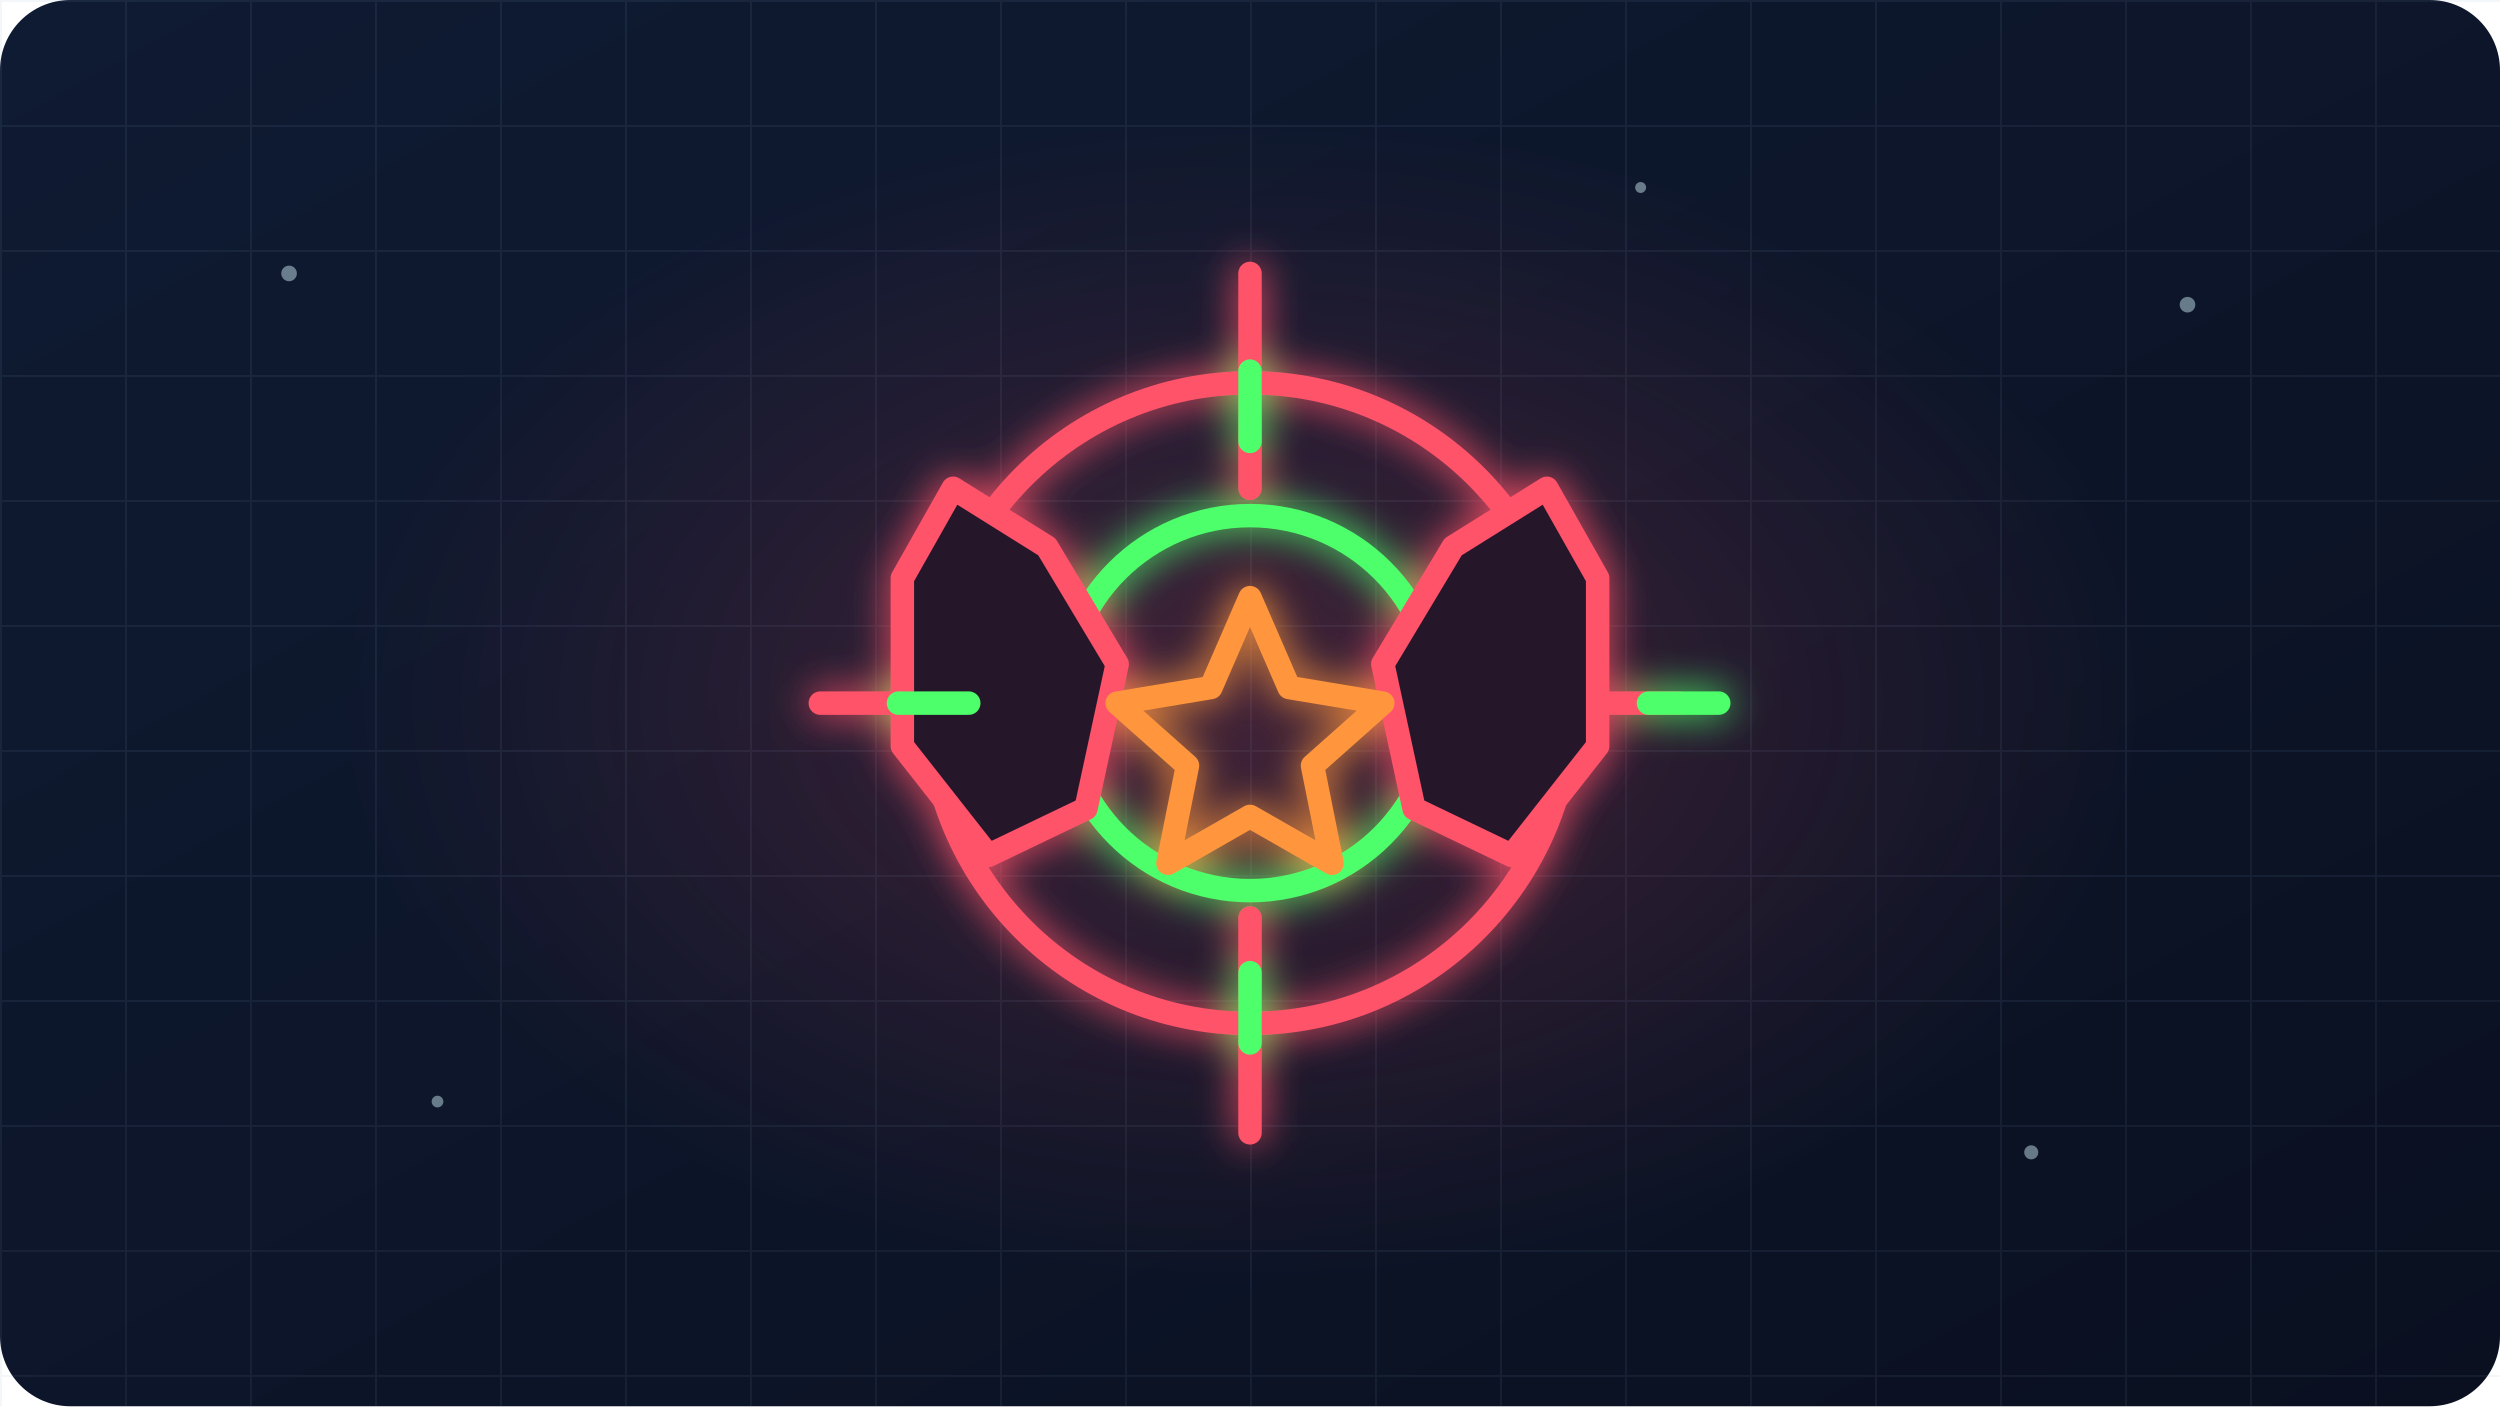
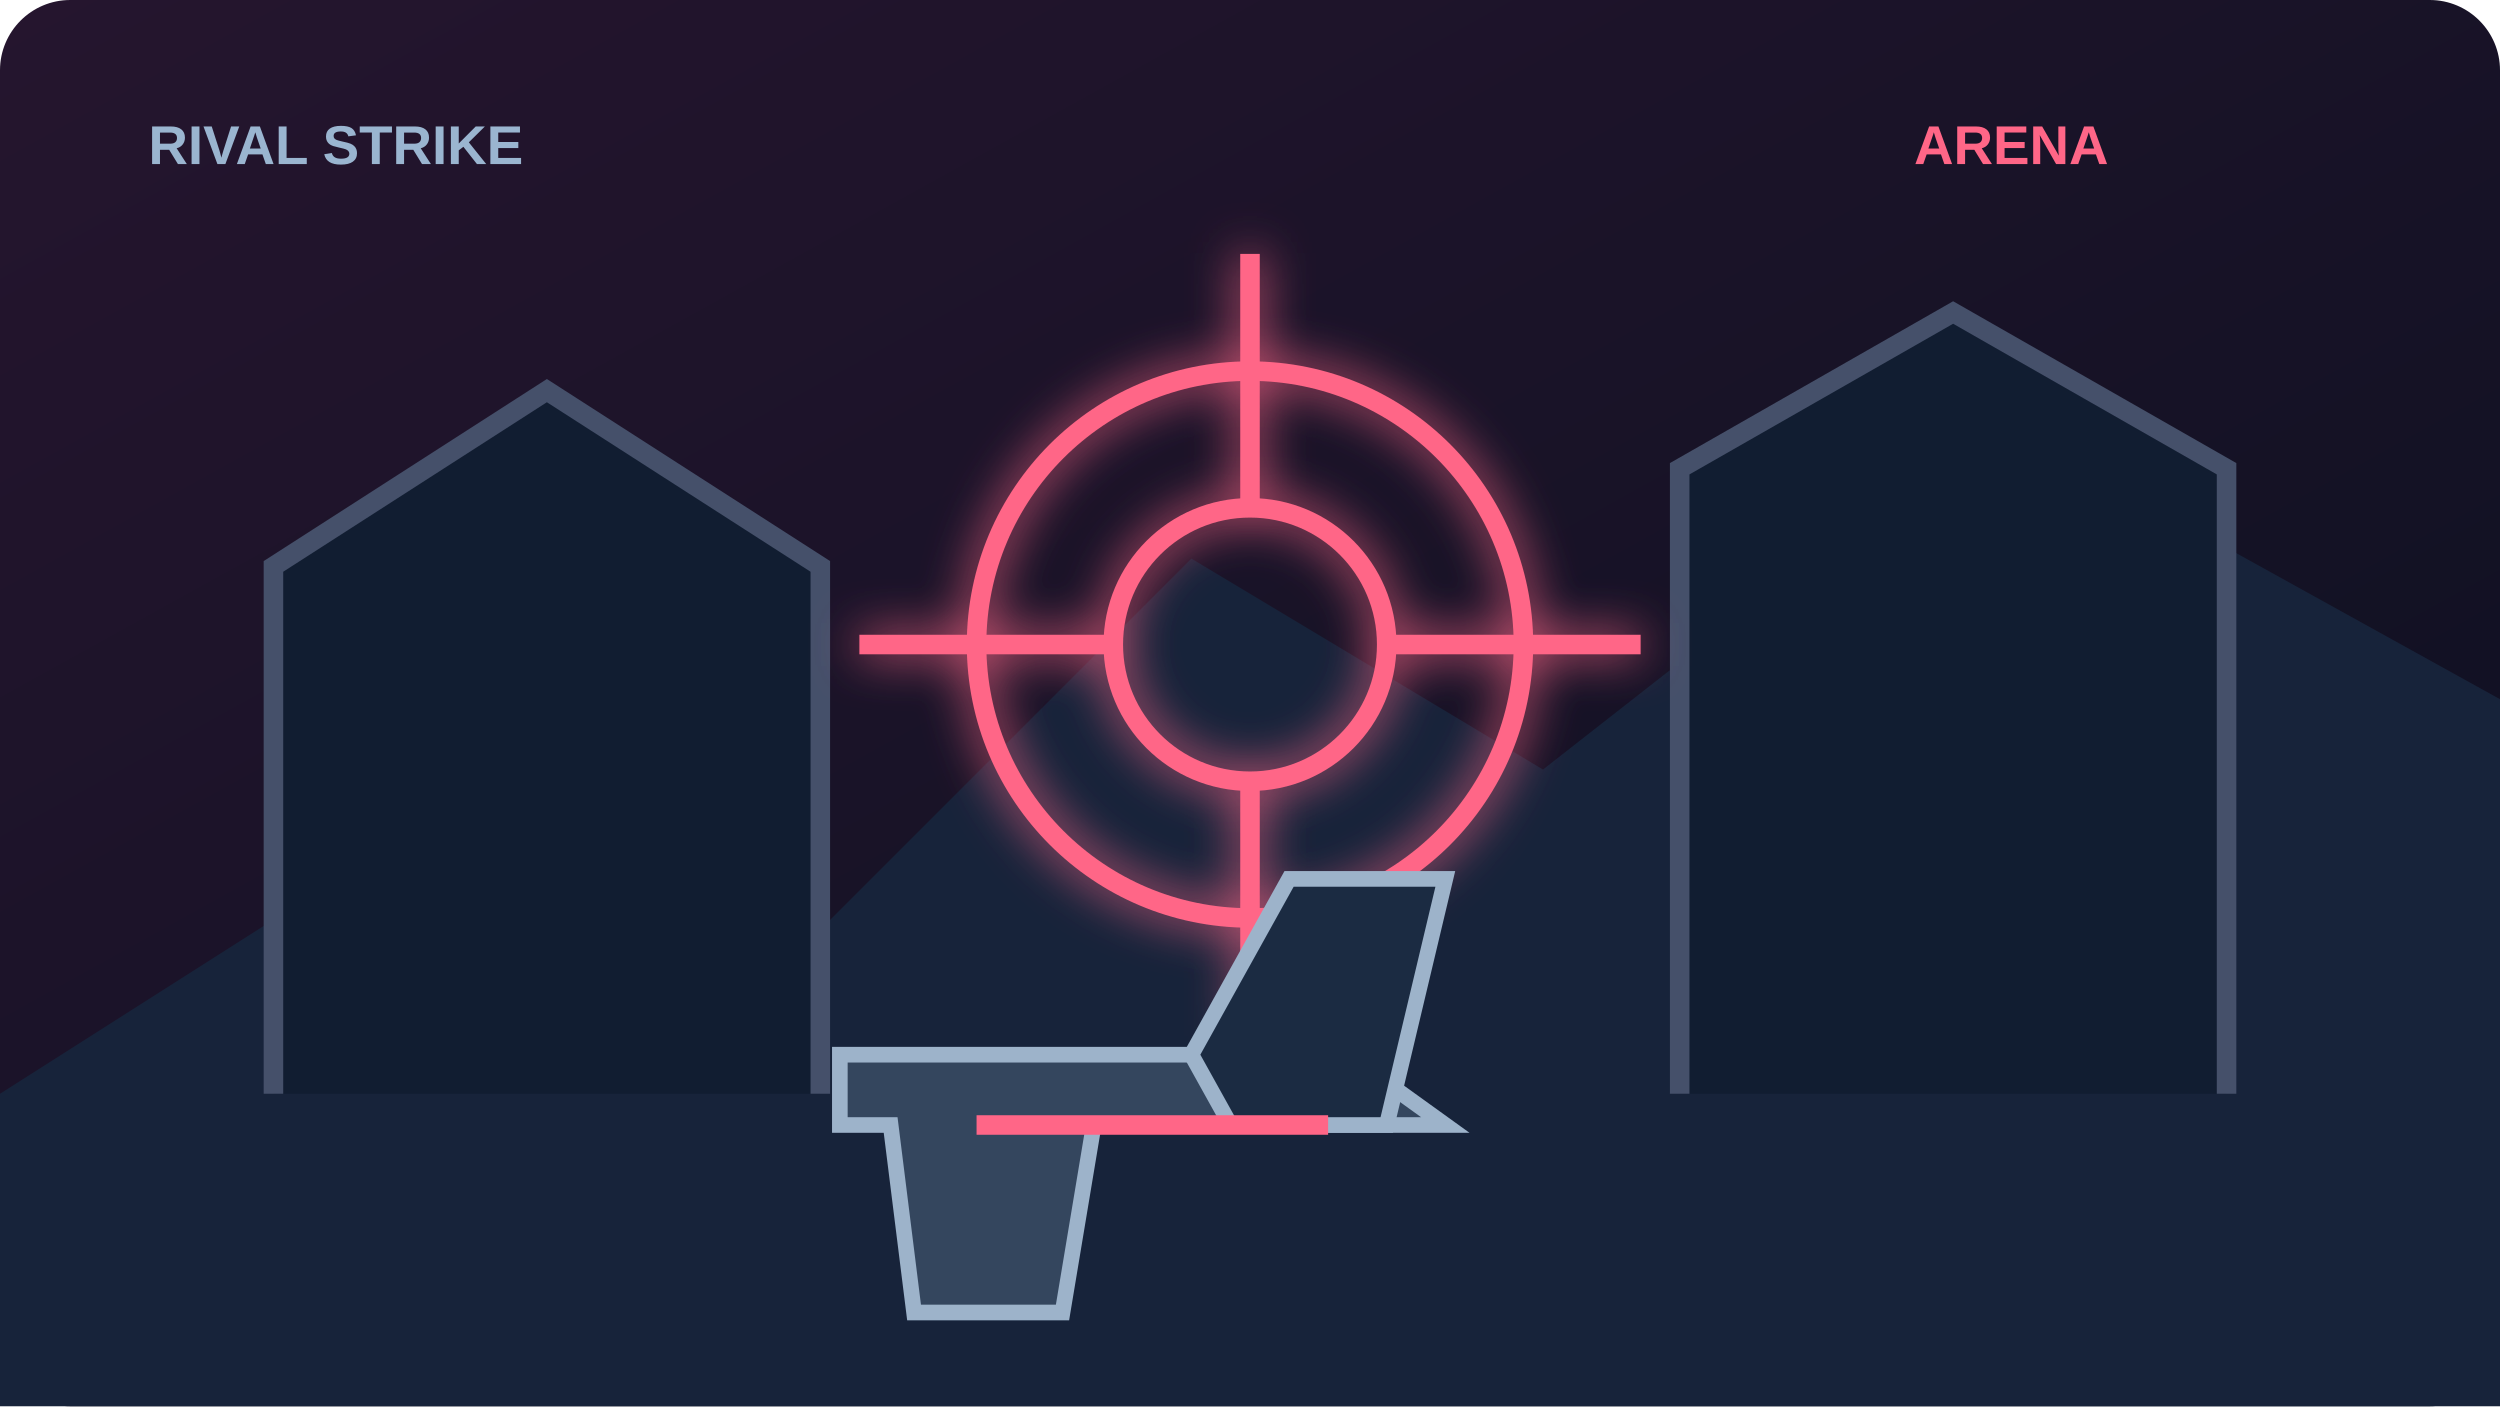
<svg xmlns="http://www.w3.org/2000/svg" viewBox="0 0 640 360">
  <defs>
-     <linearGradient id="bg" x2="1" y2="1">
-       <stop stop-color="#0f1b33" />
-       <stop offset="1" stop-color="#0a1020" />
+     <linearGradient id="b" x2="1" y2="1">
+       <stop stop-color="#25152e" />
+       <stop offset="1" stop-color="#0b1020" />
    </linearGradient>
-     <radialGradient id="halo">
-       <stop stop-color="#ff526b" stop-opacity=".22" />
-       <stop offset="1" stop-color="#ff526b" stop-opacity="0" />
-     </radialGradient>
-     <pattern id="grid" width="32" height="32" patternUnits="userSpaceOnUse">
-       <path d="M32 0H0V32" fill="none" stroke="#8da9d0" stroke-opacity=".09" />
-     </pattern>
-     <filter id="glow" x="-60%" y="-60%" width="220%" height="220%">
-       <feGaussianBlur stdDeviation="5" result="b" />
+     <filter id="g">
+       <feGaussianBlur stdDeviation="6" result="x" />
      <feMerge>
-         <feMergeNode in="b" />
+         <feMergeNode in="x" />
        <feMergeNode in="SourceGraphic" />
      </feMerge>
    </filter>
  </defs>
-   <rect width="640" height="360" rx="18" fill="url(#bg)" />
-   <rect width="640" height="360" fill="url(#grid)" />
-   <ellipse cx="320" cy="180" rx="235" ry="150" fill="url(#halo)" />
-   <g fill="#d8f7ff" opacity=".45">
-     <circle cx="74" cy="70" r="2" />
-     <circle cx="560" cy="78" r="2" />
-     <circle cx="520" cy="295" r="1.8" />
-     <circle cx="112" cy="282" r="1.5" />
-     <circle cx="420" cy="48" r="1.4" />
+   <rect width="640" height="360" rx="18" fill="url(#b)" />
+   <path d="M0 280 110 210l90 38 105-105 90 54 115-90 130 72v181H0Z" fill="#17233a" />
+   <path d="M70 280V145l70-45 70 45v135m220 0V120l70-40 70 40v160" fill="#111d31" stroke="#45506a" stroke-width="5" />
+   <g stroke="#ff6687" stroke-width="5" fill="none" filter="url(#g)">
+     <circle cx="320" cy="165" r="70" />
+     <circle cx="320" cy="165" r="35" />
+     <path d="M320 65v65m0 70v65M220 165h65m70 0h65" />
  </g>
-   <g stroke="#4dff6a" stroke-width="6" stroke-linecap="round" stroke-linejoin="round" fill="none" filter="url(#glow)">
-     <circle cx="320" cy="180" r="82" stroke="#ff526b" />
-     <circle cx="320" cy="180" r="48" />
-     <path d="M320 70v55m0 110v55M210 180h55m110 0h55" stroke="#ff526b" />
-     <path d="m244 125 24 15 18 30-8 37-25 12-22-28v-43Zm152 0-24 15-18 30 8 37 25 12 22-28v-43Z" stroke="#ff526b" fill="#28172b" />
-     <path d="m320 153 10 23 24 4-18 16 5 25-21-12-21 12 5-25-18-16 24-4Z" stroke="#ff963e" />
-     <path d="m320 95v18m-90 67h18m174 0h18m-120 87v-18" stroke="#4dff6a" />
+   <g transform="translate(320 270)">
+     <path d="M-105 0h130l25 18h-90l-8 48h-38l-6-48h-13Z" fill="#34465e" stroke="#9db3ca" stroke-width="4" />
+     <path d="M-15 0 10-45h40l-15 63H-5Z" fill="#1b2b42" stroke="#9db3ca" stroke-width="4" />
+     <path d="M-70 18h90" stroke="#ff6687" stroke-width="5" />
+   </g>
+   <g fill="#9ab5d0" font-family="Arial,sans-serif" font-size="14" font-weight="700">
+     <text x="38" y="42">RIVAL STRIKE</text>
+     <text x="490" y="42" fill="#ff6687">ARENA</text>
  </g>
</svg>
